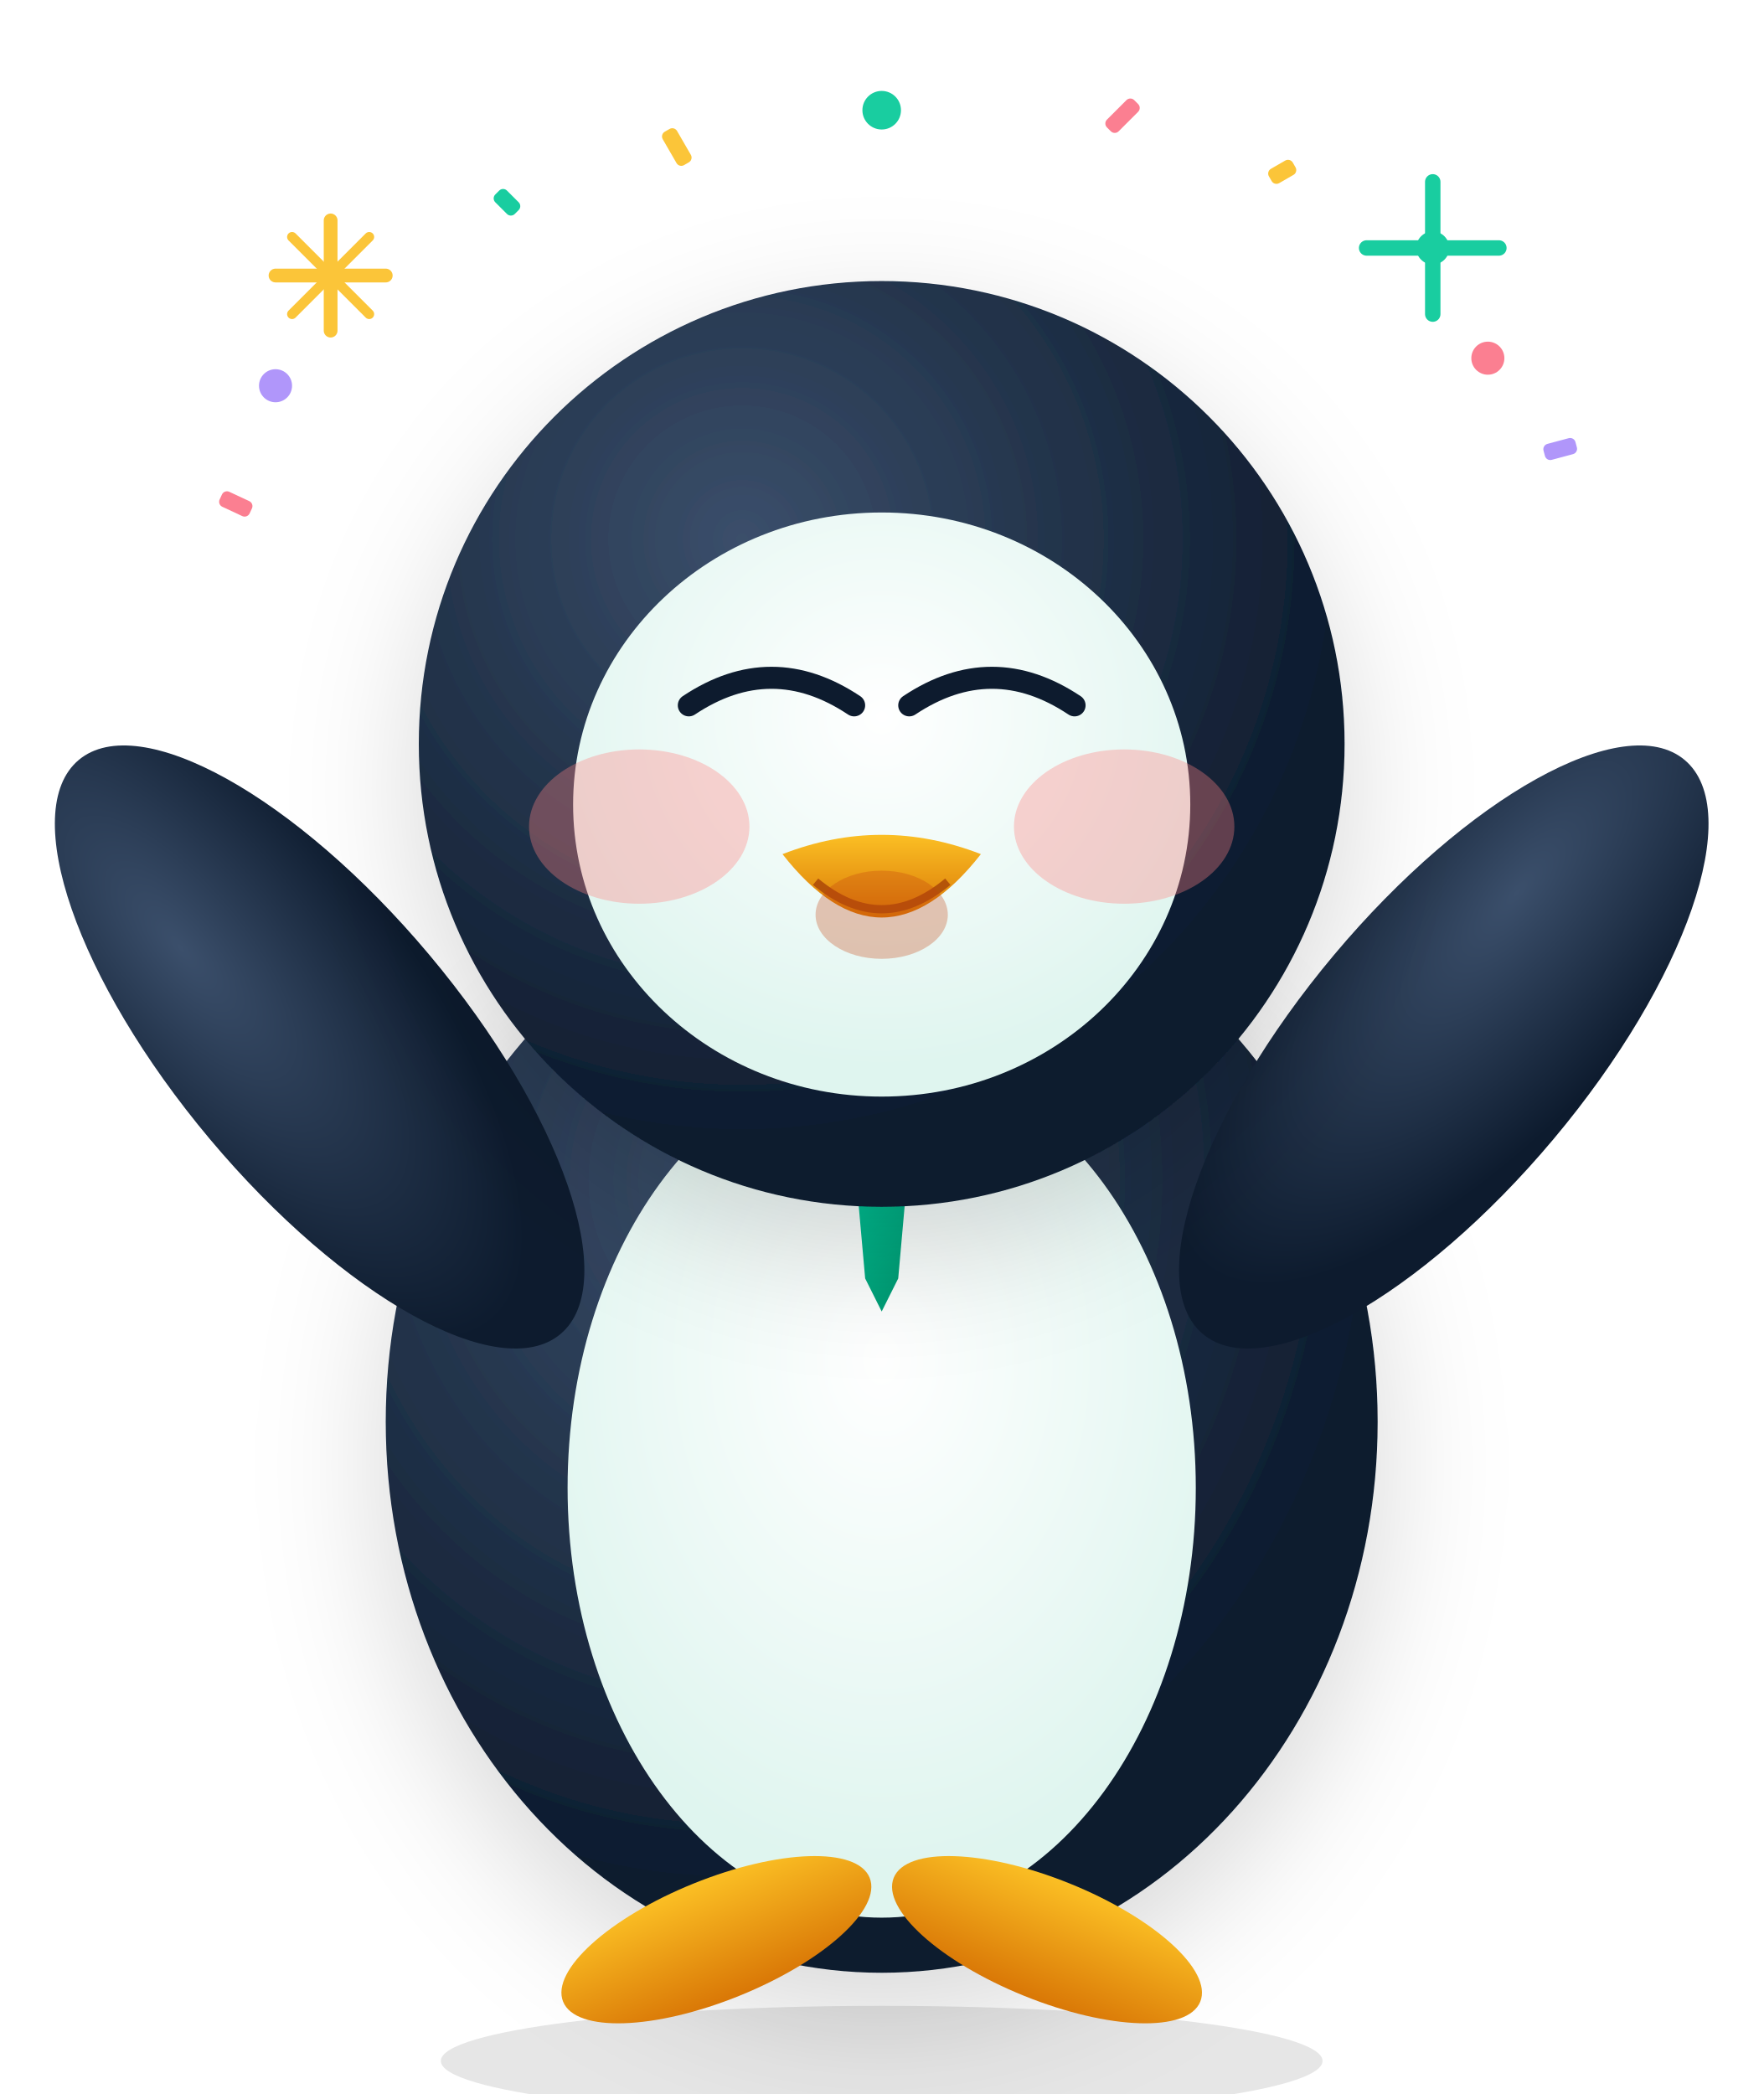
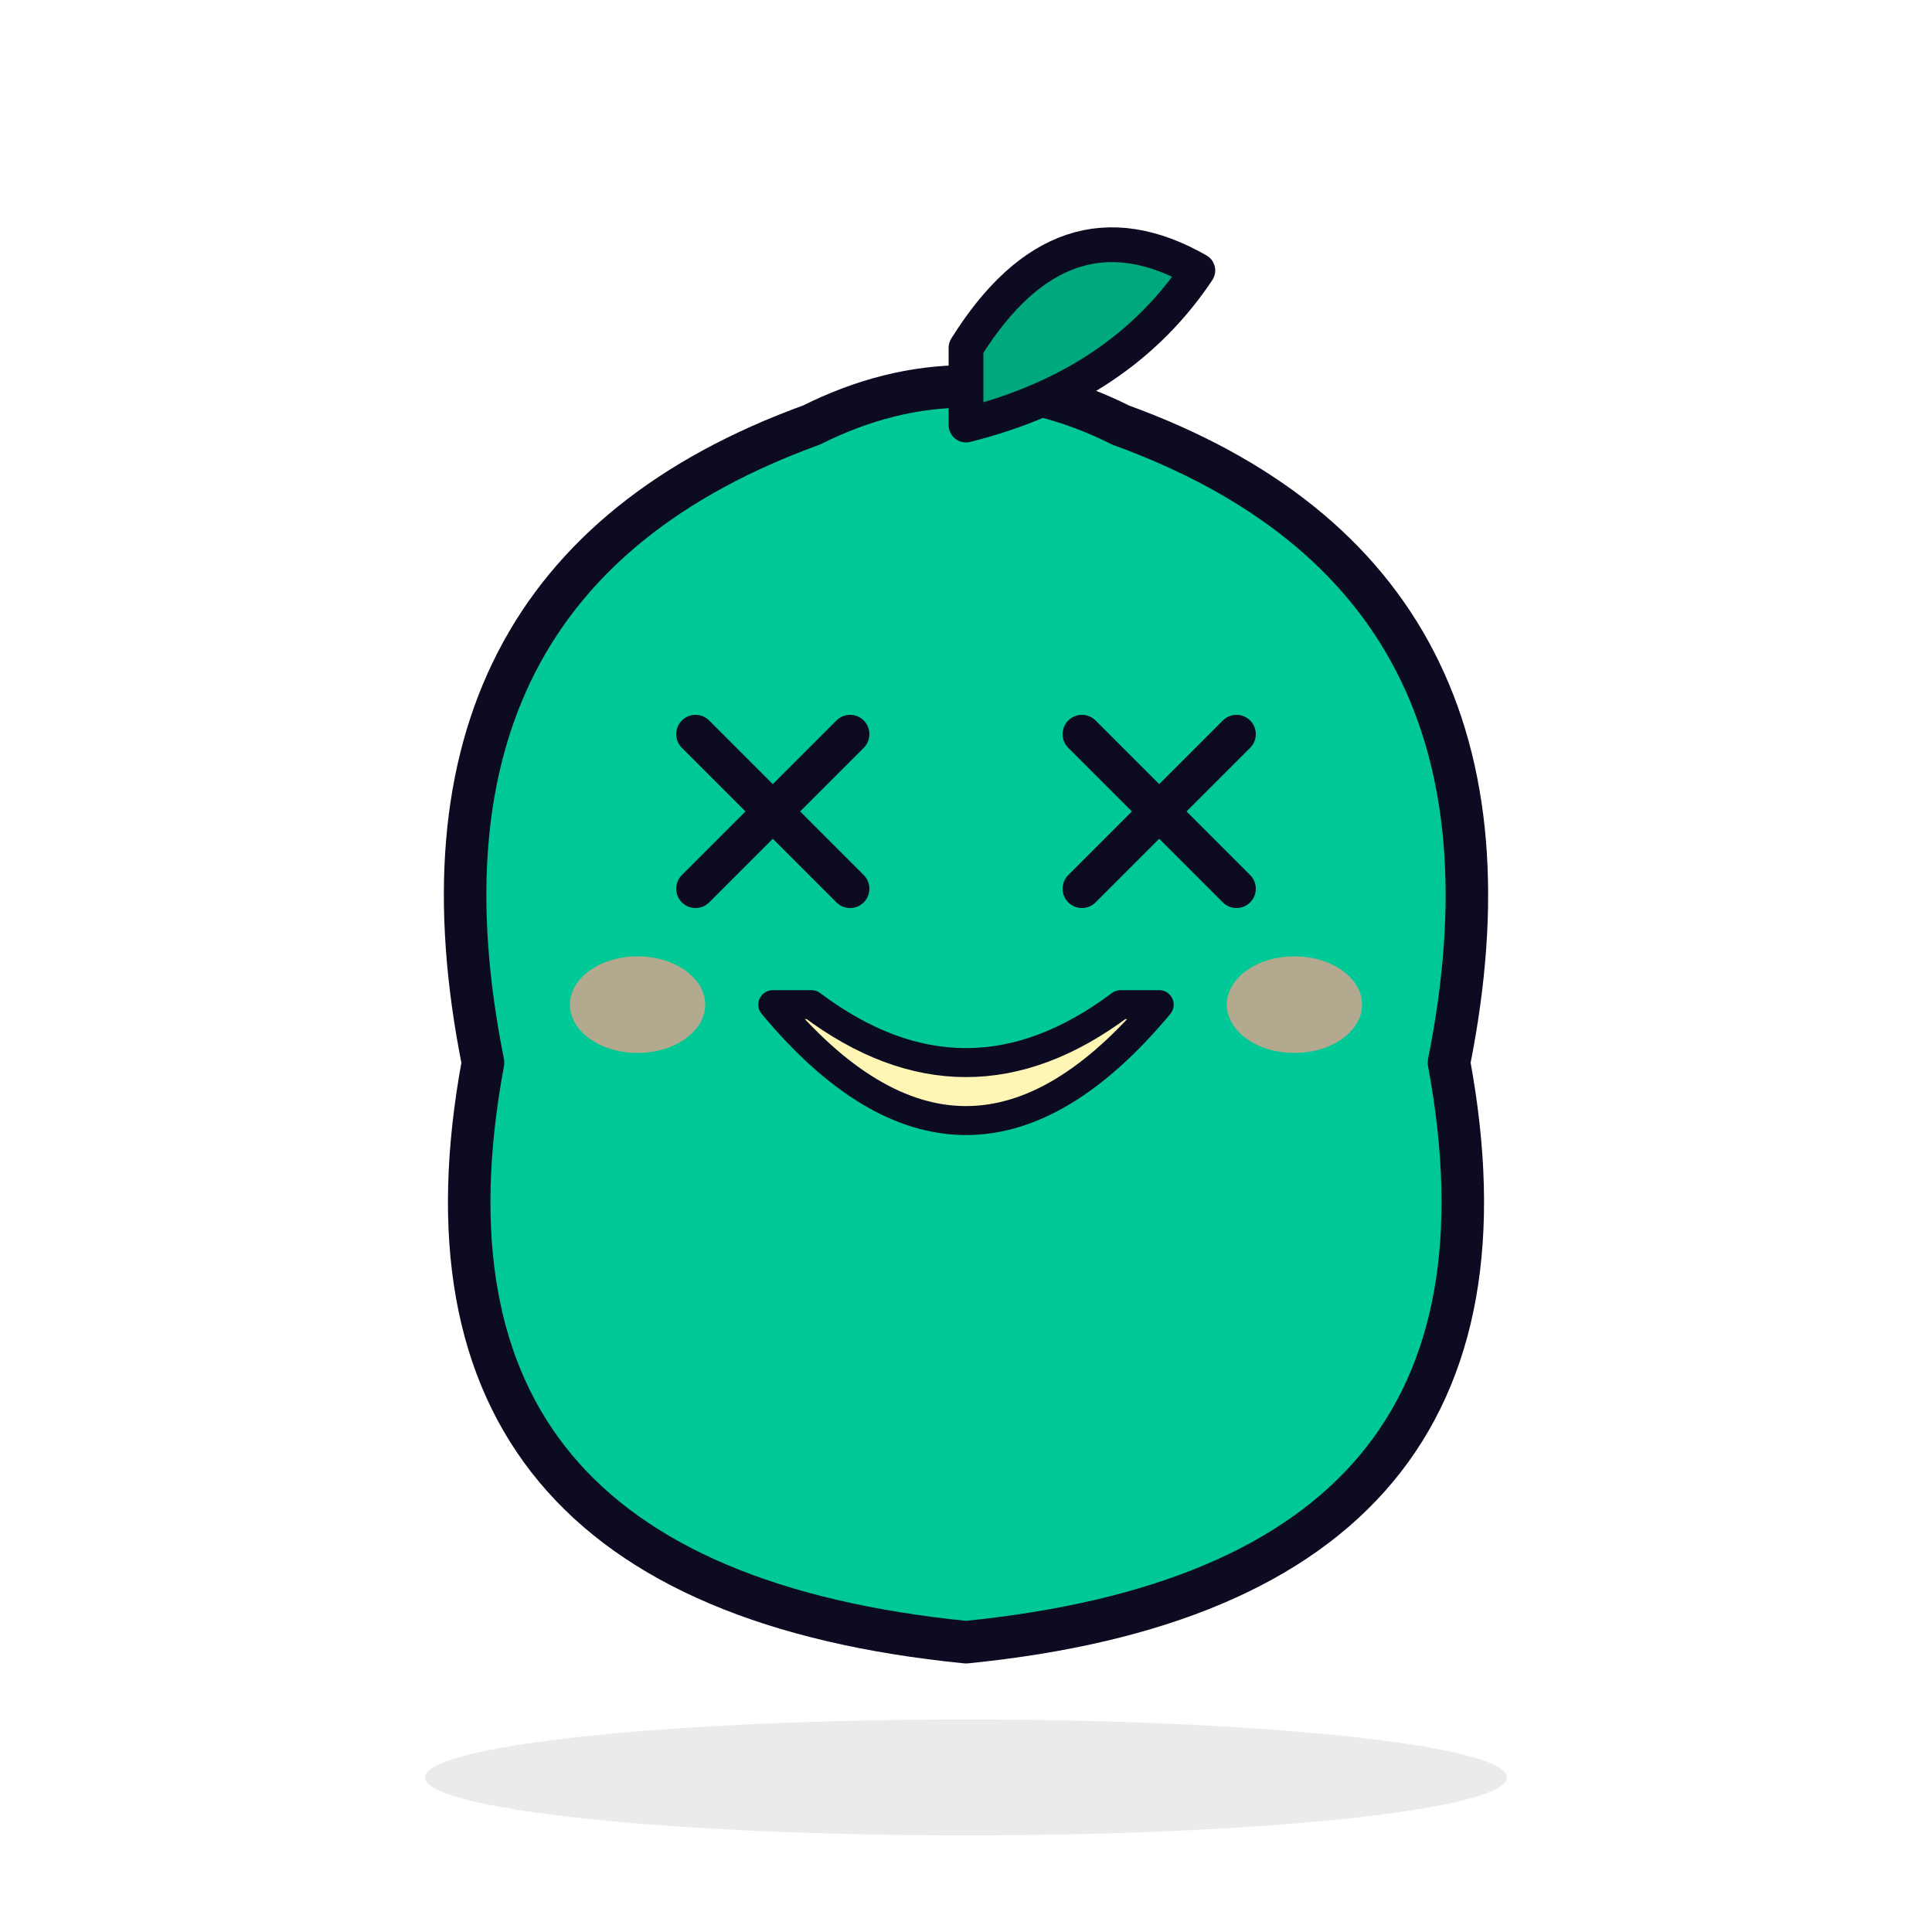
- <svg xmlns="http://www.w3.org/2000/svg" width="320" height="380" viewBox="0 0 320 380">
-   <defs>
-     <radialGradient id="bodyG" cx="35%" cy="28%" r="65%">
-       <stop offset="0%" stop-color="#3b4f6b" />
-       <stop offset="100%" stop-color="#0d1b2e" />
-     </radialGradient>
-     <radialGradient id="bellyG" cx="50%" cy="35%" r="60%">
-       <stop offset="0%" stop-color="#ffffff" />
-       <stop offset="100%" stop-color="#dff5ef" />
-     </radialGradient>
-     <linearGradient id="tieG" x1="0%" y1="0%" x2="40%" y2="100%">
-       <stop offset="0%" stop-color="#00e8b8" />
-       <stop offset="100%" stop-color="#009e76" />
-     </linearGradient>
-     <linearGradient id="beakG" x1="0%" y1="0%" x2="0%" y2="100%">
-       <stop offset="0%" stop-color="#fbbf24" />
-       <stop offset="100%" stop-color="#d97706" />
-     </linearGradient>
-     <filter id="softShadow" x="-30%" y="-30%" width="160%" height="160%">
-       <feDropShadow dx="0" dy="8" stdDeviation="12" flood-color="rgba(0,0,0,0.16)" />
-     </filter>
-   </defs>
-   <ellipse cx="160" cy="374" rx="80" ry="10" fill="rgba(0,0,0,0.10)" />
-   <ellipse cx="160" cy="258" rx="90" ry="100" fill="url(#bodyG)" filter="url(#softShadow)" />
-   <ellipse cx="160" cy="270" rx="57" ry="78" fill="url(#bellyG)" />
-   <ellipse cx="58" cy="190" rx="26" ry="68" fill="url(#bodyG)" transform="rotate(-40,58,190)" />
-   <ellipse cx="262" cy="190" rx="26" ry="68" fill="url(#bodyG)" transform="rotate(40,262,190)" />
-   <ellipse cx="130" cy="352" rx="30" ry="11" fill="url(#beakG)" transform="rotate(-22,130,352)" />
-   <ellipse cx="190" cy="352" rx="30" ry="11" fill="url(#beakG)" transform="rotate(22,190,352)" />
-   <path d="M152,187 L160,174 L168,187 L160,185Z" fill="#007f5e" />
-   <path d="M153,187 L167,187 L163,232 L160,238 L157,232Z" fill="url(#tieG)" />
-   <circle cx="160" cy="135" r="84" fill="url(#bodyG)" filter="url(#softShadow)" />
-   <ellipse cx="160" cy="146" rx="56" ry="53" fill="url(#bellyG)" />
-   <path d="M125,128 Q140,118 155,128" stroke="#0d1b2e" stroke-width="4" fill="none" stroke-linecap="round" />
-   <path d="M165,128 Q180,118 195,128" stroke="#0d1b2e" stroke-width="4" fill="none" stroke-linecap="round" />
-   <path d="M142,155 Q160,178 178,155 Q160,148 142,155Z" fill="url(#beakG)" />
-   <path d="M148,160 Q160,170 172,160" stroke="#b45309" stroke-width="1.5" fill="none" />
-   <ellipse cx="160" cy="166" rx="12" ry="8" fill="#c2410c" opacity="0.3" />
-   <ellipse cx="116" cy="150" rx="20" ry="14" fill="rgba(255,130,130,0.35)" />
-   <ellipse cx="204" cy="150" rx="20" ry="14" fill="rgba(255,130,130,0.35)" />
-   <g opacity="0.9">
-     <g transform="translate(60,50)">
-       <line x1="0" y1="-10" x2="0" y2="10" stroke="#fbbf24" stroke-width="2.5" stroke-linecap="round" />
-       <line x1="-10" y1="0" x2="10" y2="0" stroke="#fbbf24" stroke-width="2.5" stroke-linecap="round" />
-       <line x1="-7" y1="-7" x2="7" y2="7" stroke="#fbbf24" stroke-width="1.8" stroke-linecap="round" />
-       <line x1="7" y1="-7" x2="-7" y2="7" stroke="#fbbf24" stroke-width="1.8" stroke-linecap="round" />
-     </g>
-     <g transform="translate(260,45)">
-       <line x1="0" y1="-12" x2="0" y2="12" stroke="#00c896" stroke-width="2.8" stroke-linecap="round" />
-       <line x1="-12" y1="0" x2="12" y2="0" stroke="#00c896" stroke-width="2.8" stroke-linecap="round" />
-       <circle cx="0" cy="0" r="3" fill="#00c896" />
-     </g>
-     <rect x="40" y="90" width="6" height="3" rx="1" fill="#fb7185" transform="rotate(25,43,91)" />
-     <rect x="280" y="80" width="6" height="3" rx="1" fill="#a78bfa" transform="rotate(-15,283,81)" />
-     <rect x="90" y="35" width="5" height="3" rx="1" fill="#00c896" transform="rotate(45,92,36)" />
-     <rect x="230" y="30" width="5" height="3" rx="1" fill="#fbbf24" transform="rotate(-30,232,31)" />
-     <circle cx="50" cy="70" r="3" fill="#a78bfa" />
-     <circle cx="270" cy="65" r="3" fill="#fb7185" />
-     <circle cx="160" cy="20" r="3.5" fill="#00c896" />
-     <rect x="120" y="25" width="7" height="3" rx="1" fill="#fbbf24" transform="rotate(60,123,26)" />
-     <rect x="200" y="20" width="7" height="3" rx="1" fill="#fb7185" transform="rotate(-45,203,21)" />
-   </g>
+ <svg xmlns="http://www.w3.org/2000/svg" viewBox="0 0 100 100" aria-label="カレオくん" role="img">
+   <ellipse cx="50" cy="92" rx="28" ry="3" fill="rgba(0,0,0,0.08)" />
+   <path d="M25 55 Q20 30 42 22 Q50 18 58 22 Q80 30 75 55 Q80 82 50 85 Q20 82 25 55 Z" fill="#00c896" stroke="#0D0B21" stroke-width="2.2" stroke-linejoin="round" />
+   <ellipse cx="33" cy="52" rx="3.5" ry="2.5" fill="#ff9b8a" opacity="0.7" />
+   <ellipse cx="67" cy="52" rx="3.5" ry="2.5" fill="#ff9b8a" opacity="0.7" />
+   <path d="M36 38 L44 46 M36 46 L44 38" stroke="#0D0B21" stroke-width="2" stroke-linecap="round" fill="none" />
+   <path d="M56 38 L64 46 M56 46 L64 38" stroke="#0D0B21" stroke-width="2" stroke-linecap="round" fill="none" />
+   <path d="M40 52 Q50 64 60 52 L58 52 Q50 58 42 52 Z" stroke="#0D0B21" stroke-width="1.5" fill="#fff5b4" stroke-linejoin="round" />
+   <path d="M50 18 Q55 10 62 14 Q58 20 50 22 Z" fill="#00a87e" stroke="#0D0B21" stroke-width="1.8" stroke-linejoin="round" />
</svg>
